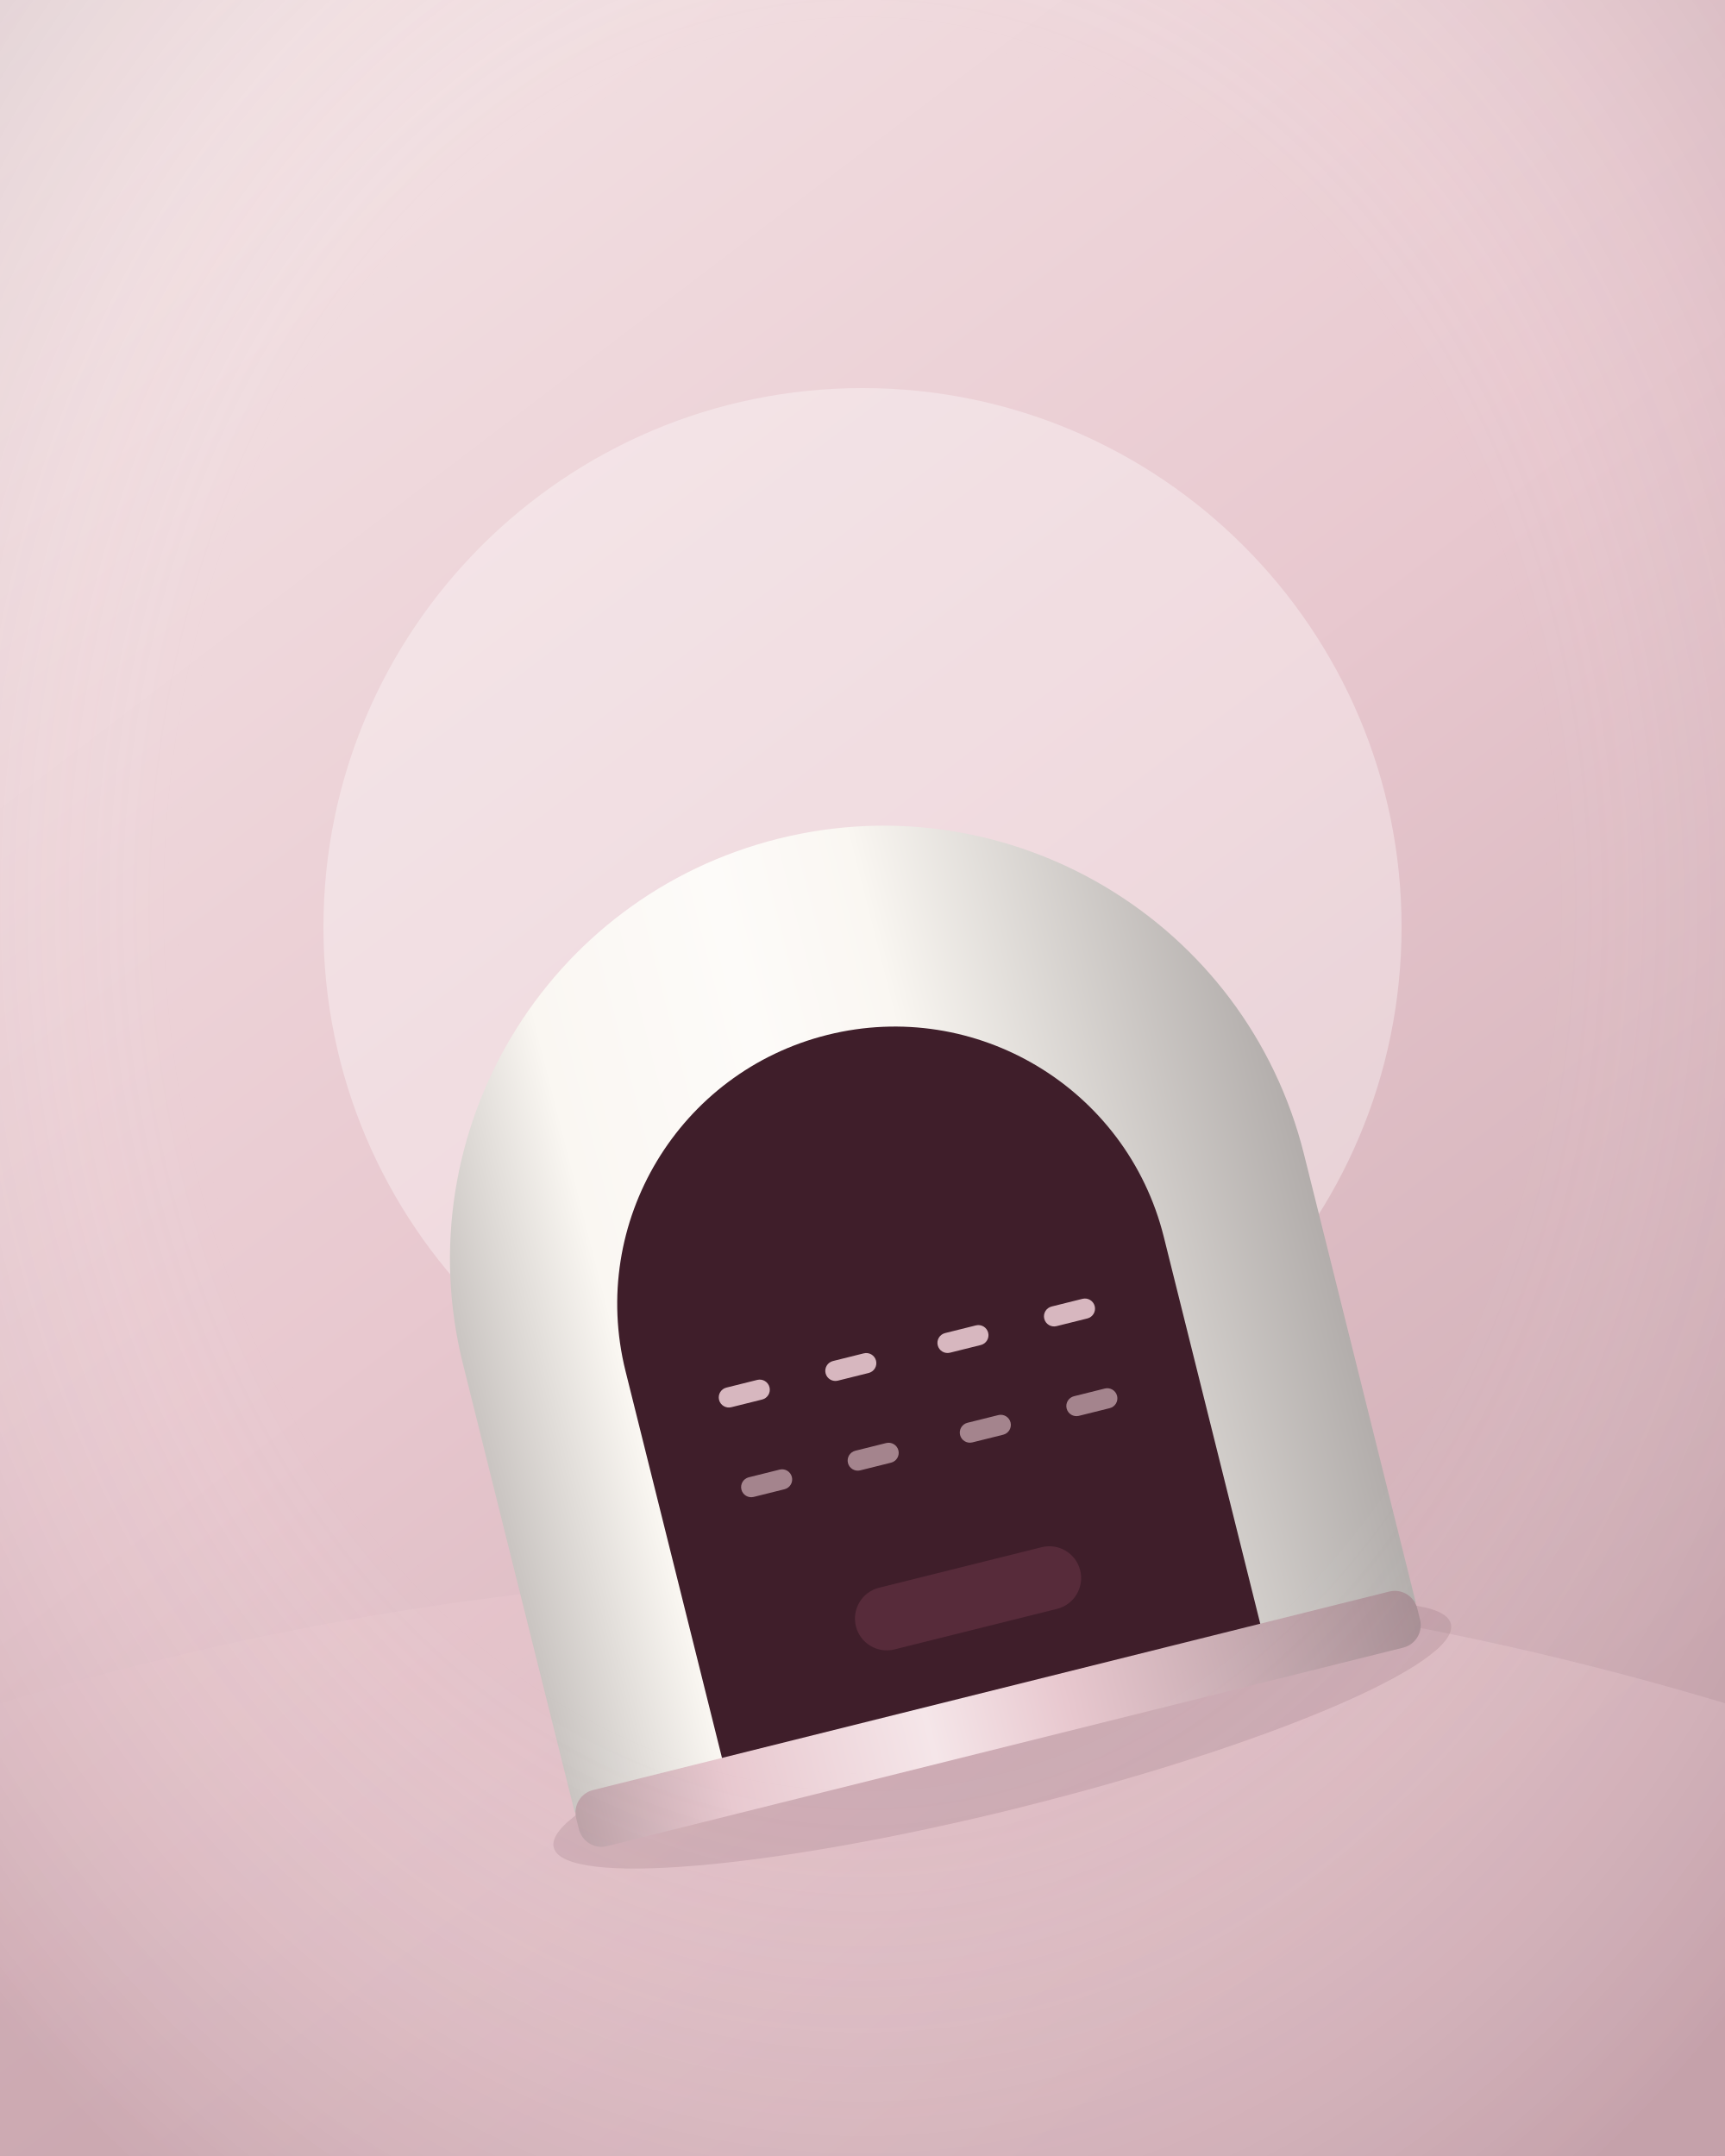
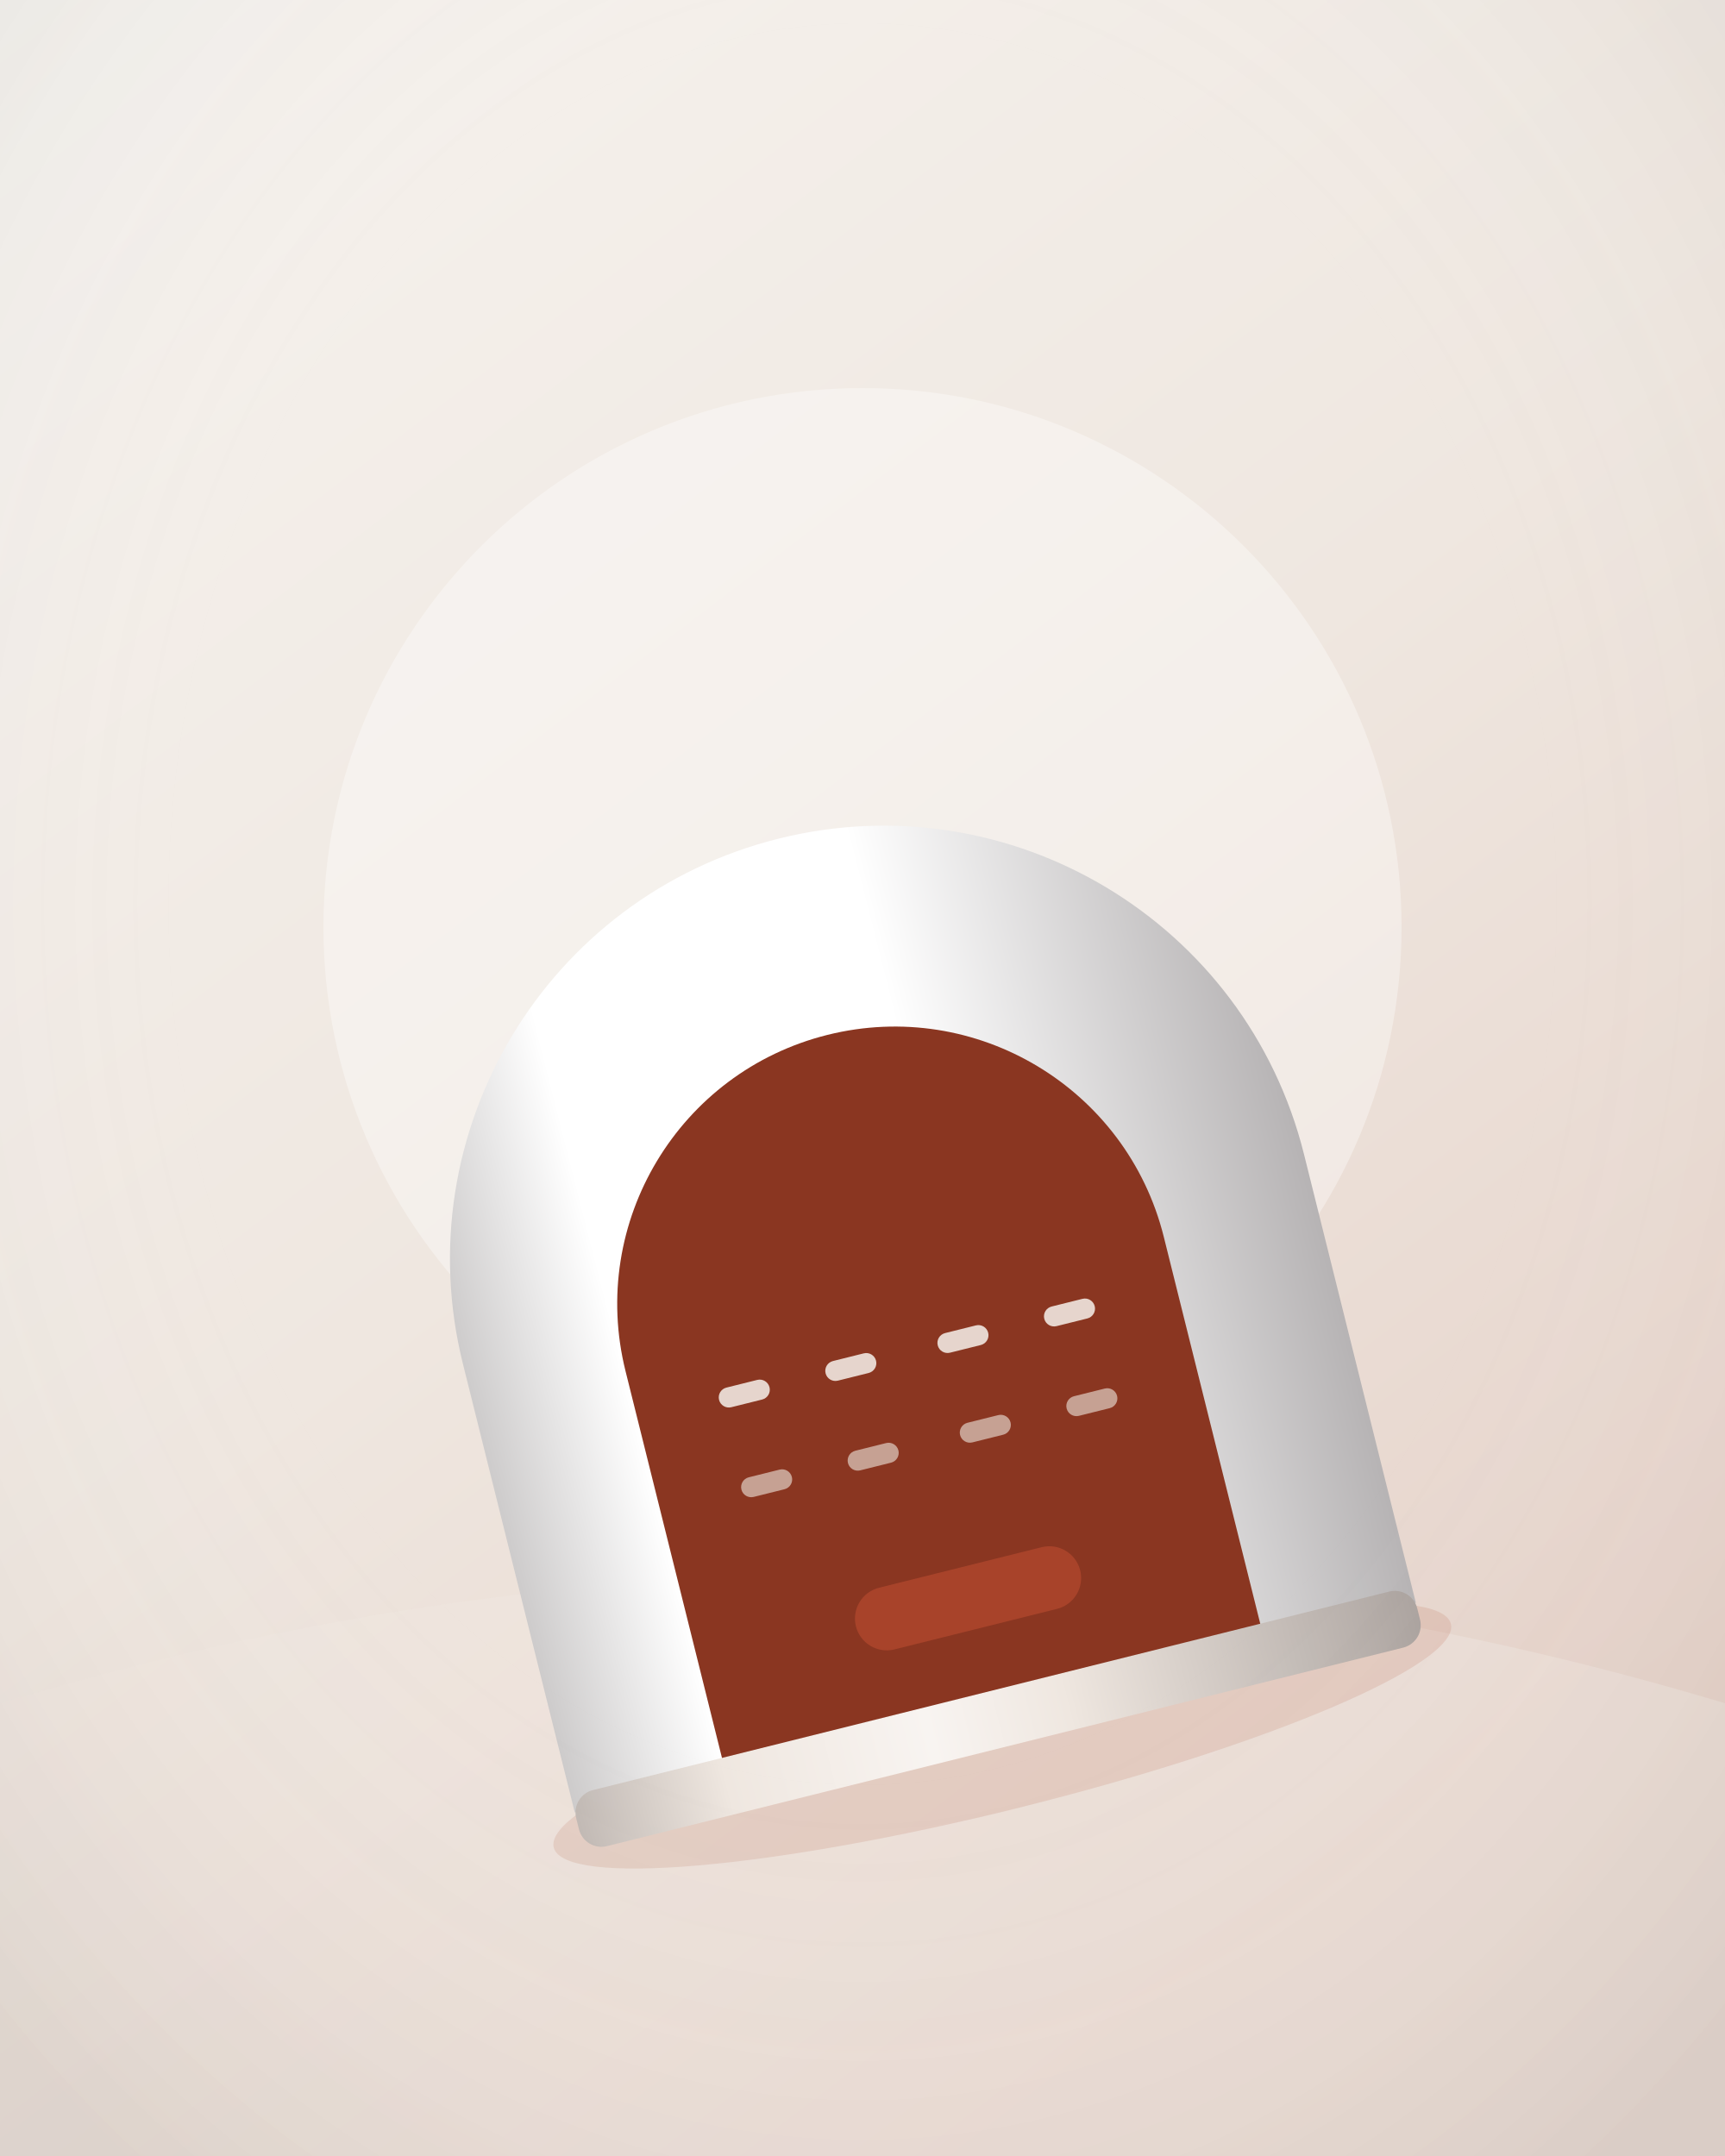
<svg xmlns="http://www.w3.org/2000/svg" viewBox="0 0 800 1000" width="800" height="1000" role="img">
  <defs>
    <linearGradient id="bg23" x1="0" y1="0" x2=".6" y2="1">
-       <stop offset="0" stop-color="#F5E7E8" />
-       <stop offset=".55" stop-color="#E8C8CF" />
-       <stop offset="1" stop-color="#ceacb4" />
+       <stop offset="0" stop-color="#F6F3EF" />
+       <stop offset=".55" stop-color="#EFE7E0" />
+       <stop offset="1" stop-color="#e6d3ca" />
    </linearGradient>
    <radialGradient id="v24" cx=".5" cy=".42" r=".72">
      <stop offset=".55" stop-color="#fff" stop-opacity="0" />
-       <stop offset="1" stop-color="#572B3A" stop-opacity=".16" />
+       <stop offset="1" stop-color="#141110" stop-opacity=".07" />
    </radialGradient>
    <linearGradient id="g21" x1="0" y1="0" x2="1" y2="0">
-       <stop offset="0" stop-color="#c9c4c1" />
-       <stop offset=".18" stop-color="#FAF7F2" />
-       <stop offset=".42" stop-color="#fdfbf9" />
-       <stop offset=".58" stop-color="#FAF7F2" />
-       <stop offset="1" stop-color="#b2adab" />
+       <stop offset="0" stop-color="#cdcbcb" />
+       <stop offset=".18" stop-color="#FFFFFF" />
+       <stop offset=".42" stop-color="#ffffff" />
+       <stop offset=".58" stop-color="#FFFFFF" />
+       <stop offset="1" stop-color="#b6b3b4" />
    </linearGradient>
    <linearGradient id="g22" x1="0" y1="0" x2="1" y2="0">
-       <stop offset="0" stop-color="#bba0a6" />
-       <stop offset=".18" stop-color="#E8C8CF" />
-       <stop offset=".42" stop-color="#f5e6e9" />
-       <stop offset=".58" stop-color="#E8C8CF" />
-       <stop offset="1" stop-color="#a68d93" />
+       <stop offset="0" stop-color="#c0b8b3" />
+       <stop offset=".18" stop-color="#EFE7E0" />
+       <stop offset=".42" stop-color="#f8f4f1" />
+       <stop offset=".58" stop-color="#EFE7E0" />
+       <stop offset="1" stop-color="#aba39f" />
    </linearGradient>
  </defs>
  <rect width="800" height="1000" fill="url(#bg23)" />
  <circle cx="400" cy="430" r="250" fill="#fff" opacity=".34" />
-   <path d="M0 1000 L0 790 Q 400 670 800 790 L800 1000 Z" fill="#E8C8CF" opacity=".45" />
+   <path d="M0 1000 L0 790 Q 400 670 800 790 L800 1000 Z" fill="#EFE7E0" opacity=".45" />
  <g transform="translate(400,545) rotate(-14) scale(1.34)">
-     <ellipse cx="0" cy="200" rx="160" ry="25.6" fill="#572B3A" opacity=".13" />
+     <ellipse cx="0" cy="200" rx="160" ry="25.6" fill="#A8432A" opacity=".13" />
    <path d="M-150 190 L-150 30 A150 150 0 0 1 150 30 L150 190 Z" fill="url(#g21)" />
-     <path d="M-96 190 L-96 46 A96 96 0 0 1 96 46 L96 190 Z" fill="#3F1E2A" />
-     <rect x="-67" y="60" width="18" height="7" rx="3.5" fill="#E8C8CF" opacity=".9" />
-     <rect x="-29" y="60" width="18" height="7" rx="3.5" fill="#E8C8CF" opacity=".9" />
-     <rect x="11" y="60" width="18" height="7" rx="3.5" fill="#E8C8CF" opacity=".9" />
-     <rect x="49" y="60" width="18" height="7" rx="3.5" fill="#E8C8CF" opacity=".9" />
-     <rect x="-67" y="92" width="18" height="7" rx="3.5" fill="#E8C8CF" opacity=".6" />
-     <rect x="-29" y="92" width="18" height="7" rx="3.5" fill="#E8C8CF" opacity=".6" />
-     <rect x="11" y="92" width="18" height="7" rx="3.5" fill="#E8C8CF" opacity=".6" />
-     <rect x="49" y="92" width="18" height="7" rx="3.5" fill="#E8C8CF" opacity=".6" />
+     <path d="M-96 190 L-96 46 A96 96 0 0 1 96 46 L96 190 Z" fill="#8A3621" />
+     <rect x="-67" y="60" width="18" height="7" rx="3.5" fill="#EFE7E0" opacity=".9" />
+     <rect x="-29" y="60" width="18" height="7" rx="3.5" fill="#EFE7E0" opacity=".9" />
+     <rect x="11" y="60" width="18" height="7" rx="3.5" fill="#EFE7E0" opacity=".9" />
+     <rect x="49" y="60" width="18" height="7" rx="3.5" fill="#EFE7E0" opacity=".9" />
+     <rect x="-67" y="92" width="18" height="7" rx="3.5" fill="#EFE7E0" opacity=".6" />
+     <rect x="-29" y="92" width="18" height="7" rx="3.5" fill="#EFE7E0" opacity=".6" />
+     <rect x="11" y="92" width="18" height="7" rx="3.5" fill="#EFE7E0" opacity=".6" />
+     <rect x="49" y="92" width="18" height="7" rx="3.5" fill="#EFE7E0" opacity=".6" />
    <rect x="-150" y="184" width="300" height="20" rx="8" fill="url(#g22)" />
-     <rect x="-40" y="140" width="80" height="22" rx="11" fill="#572B3A" />
+     <rect x="-40" y="140" width="80" height="22" rx="11" fill="#A8432A" />
  </g>
  <rect width="800" height="1000" fill="url(#v24)" />
</svg>
